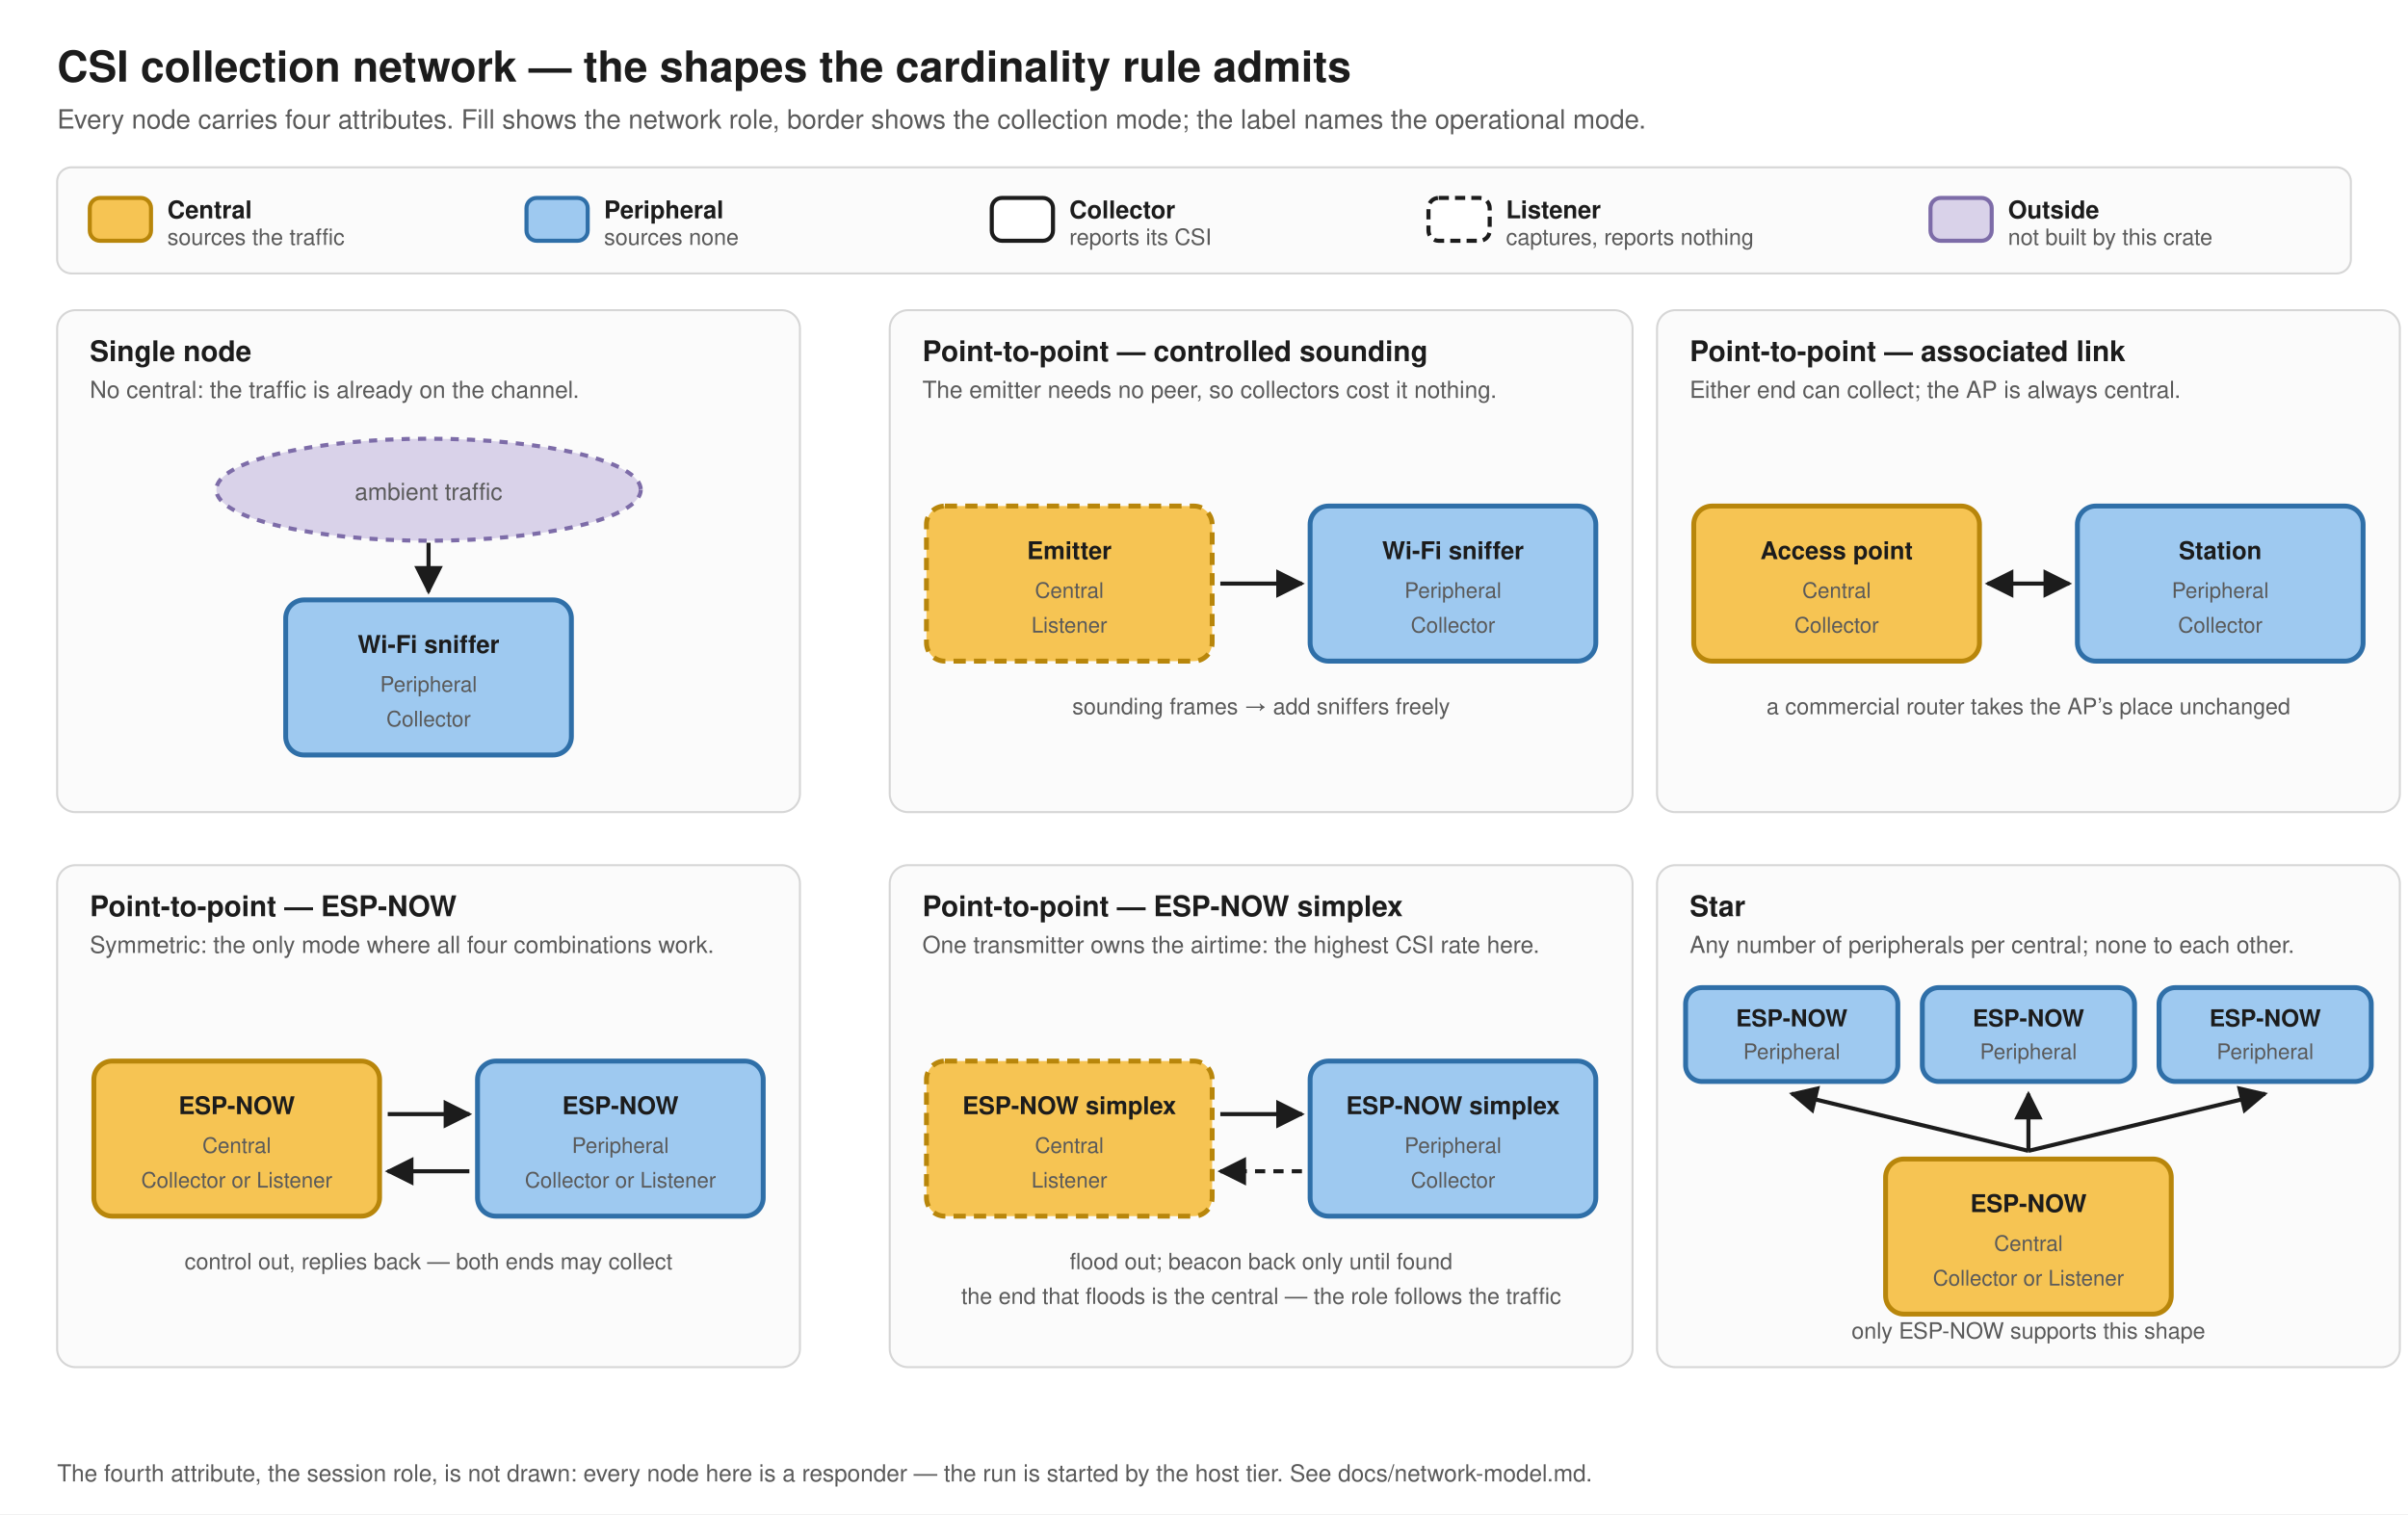
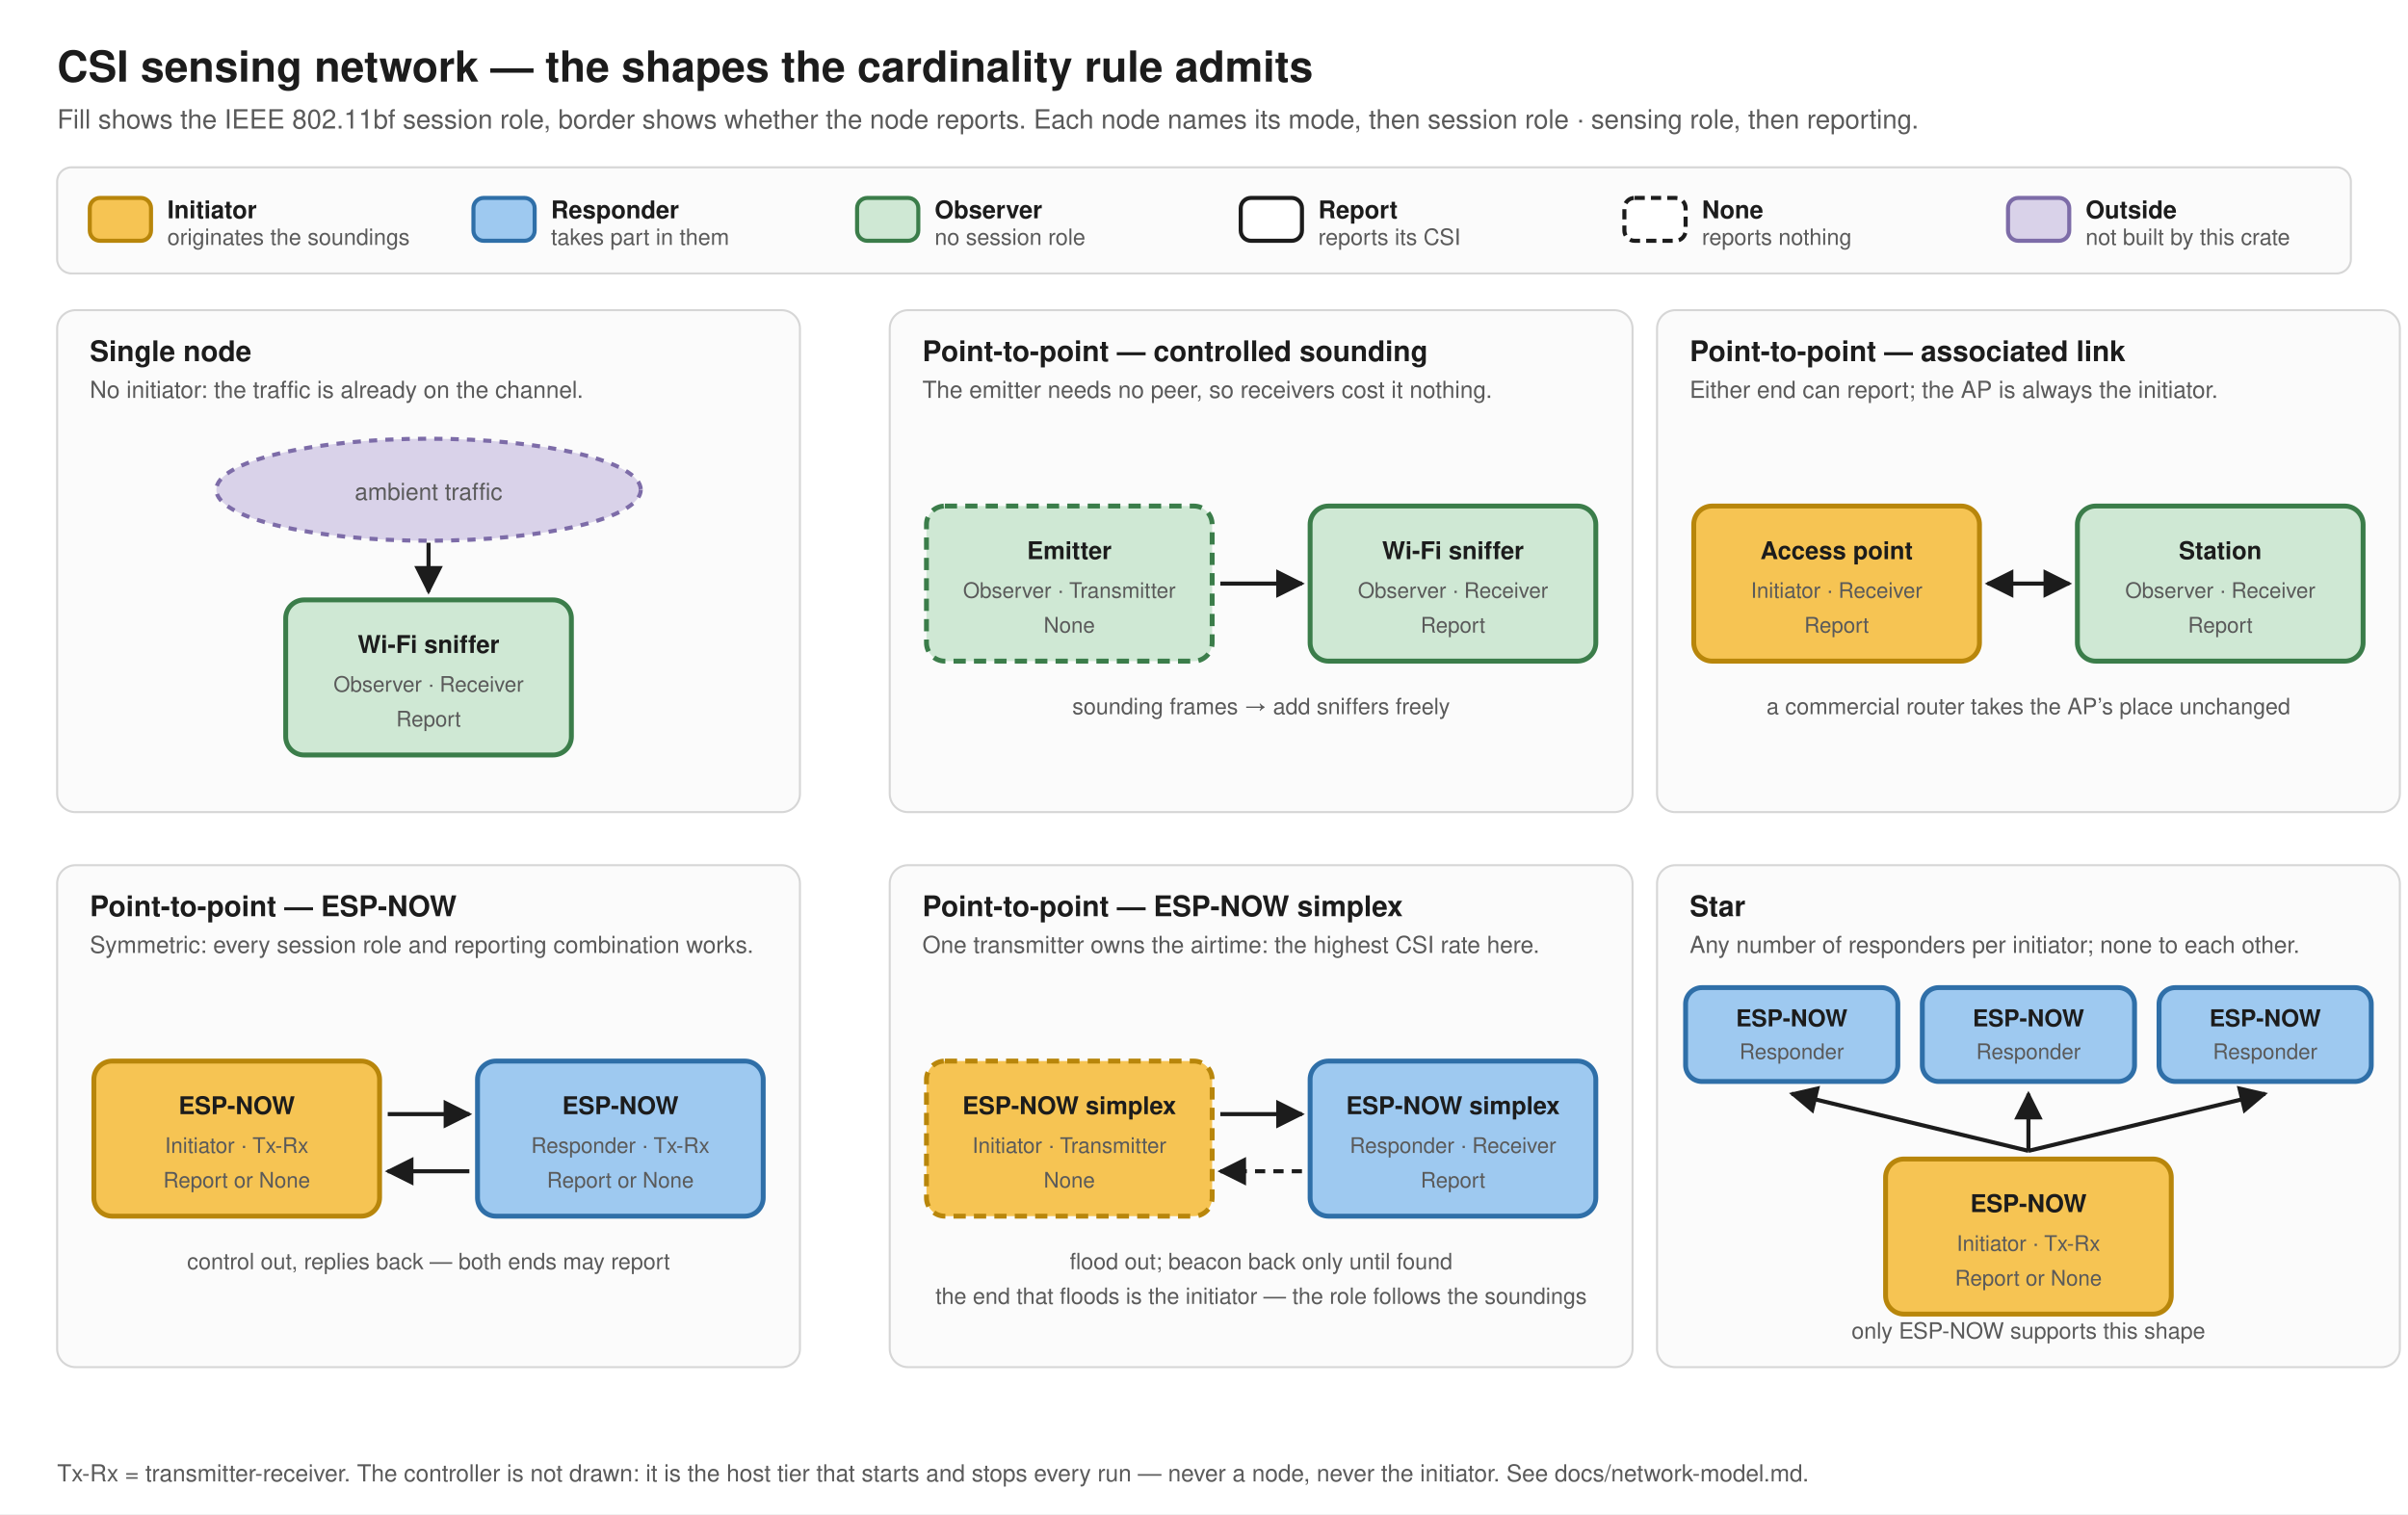
<svg xmlns="http://www.w3.org/2000/svg" width="1180" height="742" viewBox="0 0 1180 742" font-family="Helvetica,Arial,sans-serif">
  <rect width="1180" height="742" fill="#ffffff" />
  <defs>
    <marker id="ar" viewBox="0 0 10 10" refX="9" refY="5" markerWidth="7" markerHeight="7" orient="auto-start-reverse">
      <path d="M 0 0 L 10 5 L 0 10 z" fill="#1c1c1c" />
    </marker>
  </defs>
-   <text x="28" y="40" font-size="21" font-weight="700" fill="#1c1c1c">CSI collection network — the shapes the cardinality rule admits</text>
-   <text x="28" y="63" font-size="13" fill="#5a5a5a">Every node carries four attributes. Fill shows the network role, border shows the collection mode; the label names the operational mode.</text>
+   <text x="28" y="40" font-size="21" font-weight="700" fill="#1c1c1c">CSI sensing network — the shapes the cardinality rule admits</text>
+   <text x="28" y="63" font-size="13" fill="#5a5a5a">Fill shows the IEEE 802.11bf session role, border shows whether the node reports. Each node names its mode, then session role · sensing role, then reporting.</text>
  <rect x="28" y="82" width="1124" height="52" rx="7" fill="#fbfbfb" stroke="#d6d6d6" />
  <rect x="44" y="97" width="30" height="21" rx="5" fill="#f6c453" stroke="#b8860b" stroke-width="2" />
-   <text x="82" y="107" font-size="12" font-weight="700" fill="#1c1c1c">Central</text>
-   <text x="82" y="120" font-size="11" fill="#5a5a5a">sources the traffic</text>
-   <rect x="258" y="97" width="30" height="21" rx="5" fill="#9ec9f0" stroke="#2f6fa8" stroke-width="2" />
-   <text x="296" y="107" font-size="12" font-weight="700" fill="#1c1c1c">Peripheral</text>
-   <text x="296" y="120" font-size="11" fill="#5a5a5a">sources none</text>
-   <rect x="486" y="97" width="30" height="21" rx="5" fill="#ffffff" stroke="#1c1c1c" stroke-width="2" />
-   <text x="524" y="107" font-size="12" font-weight="700" fill="#1c1c1c">Collector</text>
-   <text x="524" y="120" font-size="11" fill="#5a5a5a">reports its CSI</text>
-   <rect x="700" y="97" width="30" height="21" rx="5" fill="#ffffff" stroke="#1c1c1c" stroke-width="2" stroke-dasharray="5 3" />
-   <text x="738" y="107" font-size="12" font-weight="700" fill="#1c1c1c">Listener</text>
-   <text x="738" y="120" font-size="11" fill="#5a5a5a">captures, reports nothing</text>
-   <rect x="946" y="97" width="30" height="21" rx="5" fill="#d9d2e9" stroke="#7d6ca8" stroke-width="2" />
-   <text x="984" y="107" font-size="12" font-weight="700" fill="#1c1c1c">Outside</text>
-   <text x="984" y="120" font-size="11" fill="#5a5a5a">not built by this crate</text>
+   <text x="82" y="107" font-size="12" font-weight="700" fill="#1c1c1c">Initiator</text>
+   <text x="82" y="120" font-size="11" fill="#5a5a5a">originates the soundings</text>
+   <rect x="232" y="97" width="30" height="21" rx="5" fill="#9ec9f0" stroke="#2f6fa8" stroke-width="2" />
+   <text x="270" y="107" font-size="12" font-weight="700" fill="#1c1c1c">Responder</text>
+   <text x="270" y="120" font-size="11" fill="#5a5a5a">takes part in them</text>
+   <rect x="420" y="97" width="30" height="21" rx="5" fill="#cfe8d4" stroke="#3b7d4a" stroke-width="2" />
+   <text x="458" y="107" font-size="12" font-weight="700" fill="#1c1c1c">Observer</text>
+   <text x="458" y="120" font-size="11" fill="#5a5a5a">no session role</text>
+   <rect x="608" y="97" width="30" height="21" rx="5" fill="#ffffff" stroke="#1c1c1c" stroke-width="2" />
+   <text x="646" y="107" font-size="12" font-weight="700" fill="#1c1c1c">Report</text>
+   <text x="646" y="120" font-size="11" fill="#5a5a5a">reports its CSI</text>
+   <rect x="796" y="97" width="30" height="21" rx="5" fill="#ffffff" stroke="#1c1c1c" stroke-width="2" stroke-dasharray="5 3" />
+   <text x="834" y="107" font-size="12" font-weight="700" fill="#1c1c1c">None</text>
+   <text x="834" y="120" font-size="11" fill="#5a5a5a">reports nothing</text>
+   <rect x="984" y="97" width="30" height="21" rx="5" fill="#d9d2e9" stroke="#7d6ca8" stroke-width="2" />
+   <text x="1022" y="107" font-size="12" font-weight="700" fill="#1c1c1c">Outside</text>
+   <text x="1022" y="120" font-size="11" fill="#5a5a5a">not built by this crate</text>
  <rect x="28" y="152" width="364" height="246" rx="9" fill="#fbfbfb" stroke="#d6d6d6" />
  <text x="44" y="177" font-size="14" font-weight="700" fill="#1c1c1c">Single node</text>
-   <text x="44" y="195" font-size="11.5" fill="#5a5a5a">No central: the traffic is already on the channel.</text>
-   <rect x="140" y="294" width="140" height="76" rx="9" fill="#9ec9f0" stroke="#2f6fa8" stroke-width="2.4" />
+   <text x="44" y="195" font-size="11.5" fill="#5a5a5a">No initiator: the traffic is already on the channel.</text>
+   <rect x="140" y="294" width="140" height="76" rx="9" fill="#cfe8d4" stroke="#3b7d4a" stroke-width="2.4" />
  <text x="210.0" y="320" font-size="12" font-weight="700" text-anchor="middle" fill="#1c1c1c">Wi-Fi sniffer</text>
-   <text x="210.0" y="339" font-size="10.5" text-anchor="middle" fill="#5a5a5a">Peripheral</text>
-   <text x="210.0" y="356" font-size="10.5" text-anchor="middle" fill="#5a5a5a">Collector</text>
+   <text x="210.0" y="339" font-size="10.5" text-anchor="middle" fill="#5a5a5a">Observer · Receiver</text>
+   <text x="210.0" y="356" font-size="10.5" text-anchor="middle" fill="#5a5a5a">Report</text>
  <ellipse cx="210" cy="240" rx="104" ry="25" fill="#d9d2e9" stroke="#7d6ca8" stroke-width="2" stroke-dasharray="4 4" />
  <text x="210" y="245" font-size="11.5" text-anchor="middle" fill="#5a5a5a">ambient traffic</text>
  <line x1="210" y1="266" x2="210" y2="290" stroke="#1c1c1c" stroke-width="2" marker-end="url(#ar)" />
  <rect x="436" y="152" width="364" height="246" rx="9" fill="#fbfbfb" stroke="#d6d6d6" />
  <text x="452" y="177" font-size="14" font-weight="700" fill="#1c1c1c">Point-to-point — controlled sounding</text>
-   <text x="452" y="195" font-size="11.5" fill="#5a5a5a">The emitter needs no peer, so collectors cost it nothing.</text>
-   <rect x="454" y="248" width="140" height="76" rx="9" fill="#f6c453" stroke="#b8860b" stroke-width="2.4" stroke-dasharray="6 4" />
+   <text x="452" y="195" font-size="11.5" fill="#5a5a5a">The emitter needs no peer, so receivers cost it nothing.</text>
+   <rect x="454" y="248" width="140" height="76" rx="9" fill="#cfe8d4" stroke="#3b7d4a" stroke-width="2.4" stroke-dasharray="6 4" />
  <text x="524.0" y="274" font-size="12" font-weight="700" text-anchor="middle" fill="#1c1c1c">Emitter</text>
-   <text x="524.0" y="293" font-size="10.5" text-anchor="middle" fill="#5a5a5a">Central</text>
-   <text x="524.0" y="310" font-size="10.5" text-anchor="middle" fill="#5a5a5a">Listener</text>
-   <rect x="642" y="248" width="140" height="76" rx="9" fill="#9ec9f0" stroke="#2f6fa8" stroke-width="2.4" />
+   <text x="524.0" y="293" font-size="10.5" text-anchor="middle" fill="#5a5a5a">Observer · Transmitter</text>
+   <text x="524.0" y="310" font-size="10.5" text-anchor="middle" fill="#5a5a5a">None</text>
+   <rect x="642" y="248" width="140" height="76" rx="9" fill="#cfe8d4" stroke="#3b7d4a" stroke-width="2.4" />
  <text x="712.0" y="274" font-size="12" font-weight="700" text-anchor="middle" fill="#1c1c1c">Wi-Fi sniffer</text>
-   <text x="712.0" y="293" font-size="10.5" text-anchor="middle" fill="#5a5a5a">Peripheral</text>
-   <text x="712.0" y="310" font-size="10.5" text-anchor="middle" fill="#5a5a5a">Collector</text>
+   <text x="712.0" y="293" font-size="10.5" text-anchor="middle" fill="#5a5a5a">Observer · Receiver</text>
+   <text x="712.0" y="310" font-size="10.5" text-anchor="middle" fill="#5a5a5a">Report</text>
  <line x1="598" y1="286.0" x2="638" y2="286.0" stroke="#1c1c1c" stroke-width="2" marker-end="url(#ar)" />
  <text x="618" y="350" font-size="11" text-anchor="middle" fill="#5a5a5a">sounding frames →  add sniffers freely</text>
  <rect x="812" y="152" width="364" height="246" rx="9" fill="#fbfbfb" stroke="#d6d6d6" />
  <text x="828" y="177" font-size="14" font-weight="700" fill="#1c1c1c">Point-to-point — associated link</text>
-   <text x="828" y="195" font-size="11.5" fill="#5a5a5a">Either end can collect; the AP is always central.</text>
+   <text x="828" y="195" font-size="11.5" fill="#5a5a5a">Either end can report; the AP is always the initiator.</text>
  <rect x="830" y="248" width="140" height="76" rx="9" fill="#f6c453" stroke="#b8860b" stroke-width="2.4" />
  <text x="900.0" y="274" font-size="12" font-weight="700" text-anchor="middle" fill="#1c1c1c">Access point</text>
-   <text x="900.0" y="293" font-size="10.5" text-anchor="middle" fill="#5a5a5a">Central</text>
-   <text x="900.0" y="310" font-size="10.5" text-anchor="middle" fill="#5a5a5a">Collector</text>
-   <rect x="1018" y="248" width="140" height="76" rx="9" fill="#9ec9f0" stroke="#2f6fa8" stroke-width="2.4" />
+   <text x="900.0" y="293" font-size="10.5" text-anchor="middle" fill="#5a5a5a">Initiator · Receiver</text>
+   <text x="900.0" y="310" font-size="10.5" text-anchor="middle" fill="#5a5a5a">Report</text>
+   <rect x="1018" y="248" width="140" height="76" rx="9" fill="#cfe8d4" stroke="#3b7d4a" stroke-width="2.4" />
  <text x="1088.0" y="274" font-size="12" font-weight="700" text-anchor="middle" fill="#1c1c1c">Station</text>
-   <text x="1088.0" y="293" font-size="10.5" text-anchor="middle" fill="#5a5a5a">Peripheral</text>
-   <text x="1088.0" y="310" font-size="10.5" text-anchor="middle" fill="#5a5a5a">Collector</text>
+   <text x="1088.0" y="293" font-size="10.5" text-anchor="middle" fill="#5a5a5a">Observer · Receiver</text>
+   <text x="1088.0" y="310" font-size="10.5" text-anchor="middle" fill="#5a5a5a">Report</text>
  <line x1="974" y1="286.0" x2="1014" y2="286.0" stroke="#1c1c1c" stroke-width="2" marker-end="url(#ar)" marker-start="url(#ar)" />
  <text x="994" y="350" font-size="11" text-anchor="middle" fill="#5a5a5a">a commercial router takes the AP’s place unchanged</text>
  <rect x="28" y="424" width="364" height="246" rx="9" fill="#fbfbfb" stroke="#d6d6d6" />
  <text x="44" y="449" font-size="14" font-weight="700" fill="#1c1c1c">Point-to-point — ESP-NOW</text>
-   <text x="44" y="467" font-size="11.5" fill="#5a5a5a">Symmetric: the only mode where all four combinations work.</text>
+   <text x="44" y="467" font-size="11.5" fill="#5a5a5a">Symmetric: every session role and reporting combination works.</text>
  <rect x="46" y="520" width="140" height="76" rx="9" fill="#f6c453" stroke="#b8860b" stroke-width="2.4" />
  <text x="116.0" y="546" font-size="12" font-weight="700" text-anchor="middle" fill="#1c1c1c">ESP-NOW</text>
-   <text x="116.0" y="565" font-size="10.5" text-anchor="middle" fill="#5a5a5a">Central</text>
-   <text x="116.0" y="582" font-size="10.5" text-anchor="middle" fill="#5a5a5a">Collector or Listener</text>
+   <text x="116.0" y="565" font-size="10.5" text-anchor="middle" fill="#5a5a5a">Initiator · Tx-Rx</text>
+   <text x="116.0" y="582" font-size="10.5" text-anchor="middle" fill="#5a5a5a">Report or None</text>
  <rect x="234" y="520" width="140" height="76" rx="9" fill="#9ec9f0" stroke="#2f6fa8" stroke-width="2.4" />
  <text x="304.0" y="546" font-size="12" font-weight="700" text-anchor="middle" fill="#1c1c1c">ESP-NOW</text>
-   <text x="304.0" y="565" font-size="10.5" text-anchor="middle" fill="#5a5a5a">Peripheral</text>
-   <text x="304.0" y="582" font-size="10.5" text-anchor="middle" fill="#5a5a5a">Collector or Listener</text>
+   <text x="304.0" y="565" font-size="10.5" text-anchor="middle" fill="#5a5a5a">Responder · Tx-Rx</text>
+   <text x="304.0" y="582" font-size="10.5" text-anchor="middle" fill="#5a5a5a">Report or None</text>
  <line x1="190" y1="546" x2="230" y2="546" stroke="#1c1c1c" stroke-width="2" marker-end="url(#ar)" />
  <line x1="230" y1="574" x2="190" y2="574" stroke="#1c1c1c" stroke-width="2" marker-end="url(#ar)" />
-   <text x="210" y="622" font-size="11" text-anchor="middle" fill="#5a5a5a">control out, replies back — both ends may collect</text>
+   <text x="210" y="622" font-size="11" text-anchor="middle" fill="#5a5a5a">control out, replies back — both ends may report</text>
  <rect x="436" y="424" width="364" height="246" rx="9" fill="#fbfbfb" stroke="#d6d6d6" />
  <text x="452" y="449" font-size="14" font-weight="700" fill="#1c1c1c">Point-to-point — ESP-NOW simplex</text>
  <text x="452" y="467" font-size="11.5" fill="#5a5a5a">One transmitter owns the airtime: the highest CSI rate here.</text>
  <rect x="454" y="520" width="140" height="76" rx="9" fill="#f6c453" stroke="#b8860b" stroke-width="2.4" stroke-dasharray="6 4" />
  <text x="524.0" y="546" font-size="12" font-weight="700" text-anchor="middle" fill="#1c1c1c">ESP-NOW simplex</text>
-   <text x="524.0" y="565" font-size="10.5" text-anchor="middle" fill="#5a5a5a">Central</text>
-   <text x="524.0" y="582" font-size="10.5" text-anchor="middle" fill="#5a5a5a">Listener</text>
+   <text x="524.0" y="565" font-size="10.5" text-anchor="middle" fill="#5a5a5a">Initiator · Transmitter</text>
+   <text x="524.0" y="582" font-size="10.5" text-anchor="middle" fill="#5a5a5a">None</text>
  <rect x="642" y="520" width="140" height="76" rx="9" fill="#9ec9f0" stroke="#2f6fa8" stroke-width="2.4" />
  <text x="712.0" y="546" font-size="12" font-weight="700" text-anchor="middle" fill="#1c1c1c">ESP-NOW simplex</text>
-   <text x="712.0" y="565" font-size="10.5" text-anchor="middle" fill="#5a5a5a">Peripheral</text>
-   <text x="712.0" y="582" font-size="10.5" text-anchor="middle" fill="#5a5a5a">Collector</text>
+   <text x="712.0" y="565" font-size="10.5" text-anchor="middle" fill="#5a5a5a">Responder · Receiver</text>
+   <text x="712.0" y="582" font-size="10.5" text-anchor="middle" fill="#5a5a5a">Report</text>
  <line x1="598" y1="546" x2="638" y2="546" stroke="#1c1c1c" stroke-width="2" marker-end="url(#ar)" />
  <line x1="638" y1="574" x2="598" y2="574" stroke="#1c1c1c" stroke-width="2" marker-end="url(#ar)" stroke-dasharray="5 4" />
  <text x="618" y="622" font-size="11" text-anchor="middle" fill="#5a5a5a">flood out; beacon back only until found</text>
-   <text x="618" y="639" font-size="11" text-anchor="middle" fill="#5a5a5a">the end that floods is the central — the role follows the traffic</text>
+   <text x="618" y="639" font-size="11" text-anchor="middle" fill="#5a5a5a">the end that floods is the initiator — the role follows the soundings</text>
  <rect x="812" y="424" width="364" height="246" rx="9" fill="#fbfbfb" stroke="#d6d6d6" />
  <text x="828" y="449" font-size="14" font-weight="700" fill="#1c1c1c">Star</text>
-   <text x="828" y="467" font-size="11.5" fill="#5a5a5a">Any number of peripherals per central; none to each other.</text>
+   <text x="828" y="467" font-size="11.5" fill="#5a5a5a">Any number of responders per initiator; none to each other.</text>
  <rect x="826" y="484" width="104" height="46" rx="8" fill="#9ec9f0" stroke="#2f6fa8" stroke-width="2.4" />
  <text x="878" y="503" font-size="11.5" font-weight="700" text-anchor="middle" fill="#1c1c1c">ESP-NOW</text>
-   <text x="878" y="519" font-size="10.5" text-anchor="middle" fill="#5a5a5a">Peripheral</text>
+   <text x="878" y="519" font-size="10.5" text-anchor="middle" fill="#5a5a5a">Responder</text>
  <rect x="942" y="484" width="104" height="46" rx="8" fill="#9ec9f0" stroke="#2f6fa8" stroke-width="2.4" />
  <text x="994" y="503" font-size="11.5" font-weight="700" text-anchor="middle" fill="#1c1c1c">ESP-NOW</text>
-   <text x="994" y="519" font-size="10.5" text-anchor="middle" fill="#5a5a5a">Peripheral</text>
+   <text x="994" y="519" font-size="10.5" text-anchor="middle" fill="#5a5a5a">Responder</text>
  <rect x="1058" y="484" width="104" height="46" rx="8" fill="#9ec9f0" stroke="#2f6fa8" stroke-width="2.4" />
  <text x="1110" y="503" font-size="11.5" font-weight="700" text-anchor="middle" fill="#1c1c1c">ESP-NOW</text>
-   <text x="1110" y="519" font-size="10.5" text-anchor="middle" fill="#5a5a5a">Peripheral</text>
+   <text x="1110" y="519" font-size="10.5" text-anchor="middle" fill="#5a5a5a">Responder</text>
  <rect x="924" y="568" width="140" height="76" rx="9" fill="#f6c453" stroke="#b8860b" stroke-width="2.4" />
  <text x="994.0" y="594" font-size="12" font-weight="700" text-anchor="middle" fill="#1c1c1c">ESP-NOW</text>
-   <text x="994.0" y="613" font-size="10.5" text-anchor="middle" fill="#5a5a5a">Central</text>
-   <text x="994.0" y="630" font-size="10.5" text-anchor="middle" fill="#5a5a5a">Collector or Listener</text>
+   <text x="994.0" y="613" font-size="10.5" text-anchor="middle" fill="#5a5a5a">Initiator · Tx-Rx</text>
+   <text x="994.0" y="630" font-size="10.5" text-anchor="middle" fill="#5a5a5a">Report or None</text>
  <line x1="994" y1="564" x2="878" y2="536" stroke="#1c1c1c" stroke-width="2" marker-end="url(#ar)" />
  <line x1="994" y1="564" x2="994" y2="536" stroke="#1c1c1c" stroke-width="2" marker-end="url(#ar)" />
  <line x1="994" y1="564" x2="1110" y2="536" stroke="#1c1c1c" stroke-width="2" marker-end="url(#ar)" />
  <text x="994" y="656" font-size="11" text-anchor="middle" fill="#5a5a5a">only ESP-NOW supports this shape</text>
-   <text x="28" y="726" font-size="11.5" fill="#5a5a5a">The fourth attribute, the session role, is not drawn: every node here is a responder — the run is started by the host tier. See docs/network-model.md.</text>
+   <text x="28" y="726" font-size="11.5" fill="#5a5a5a">Tx-Rx = transmitter-receiver. The controller is not drawn: it is the host tier that starts and stops every run — never a node, never the initiator. See docs/network-model.md.</text>
</svg>
